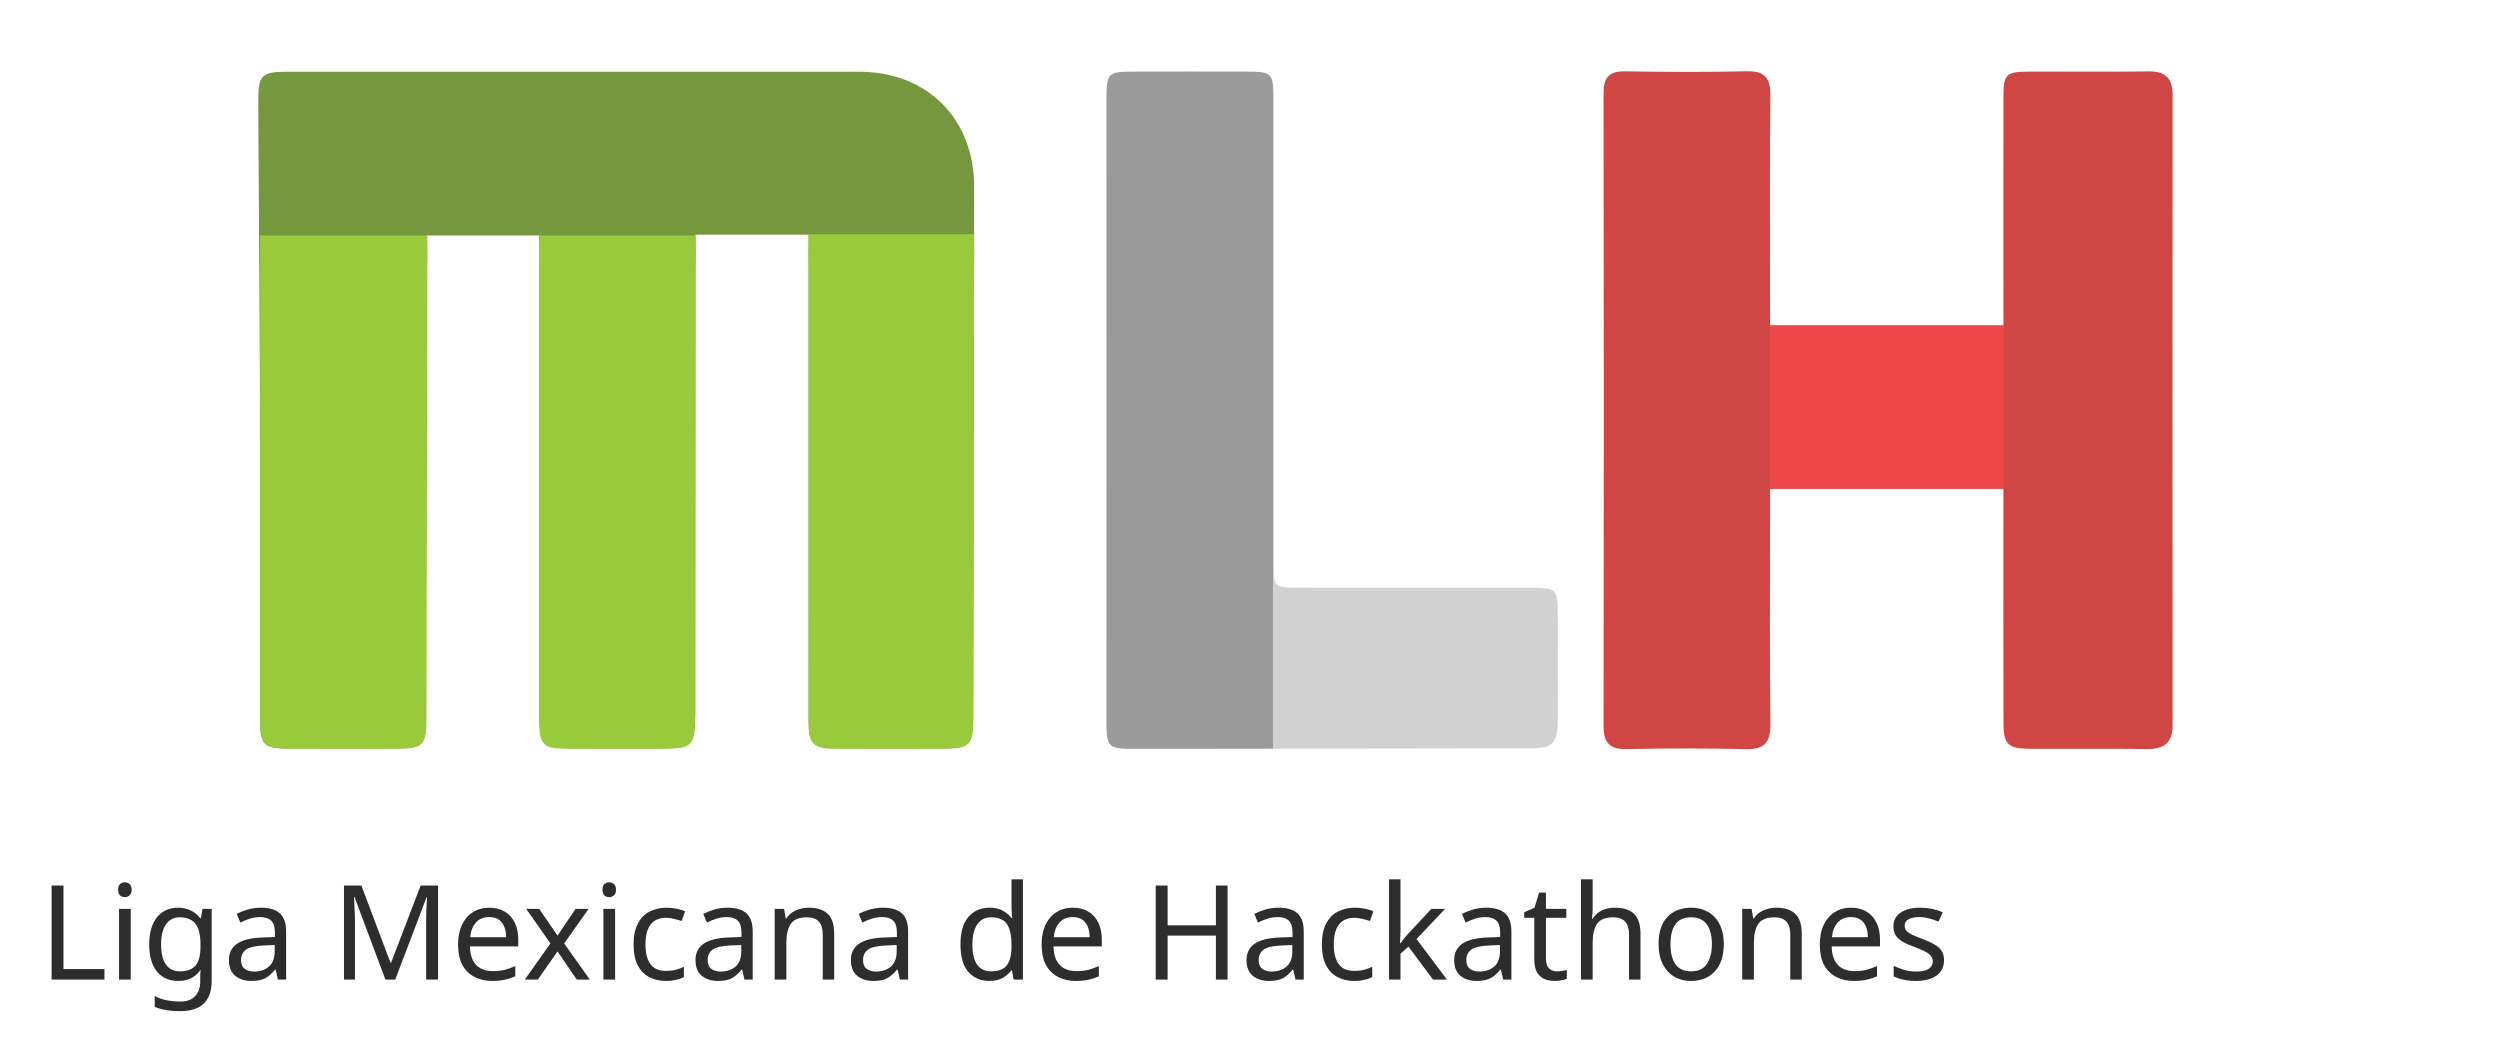
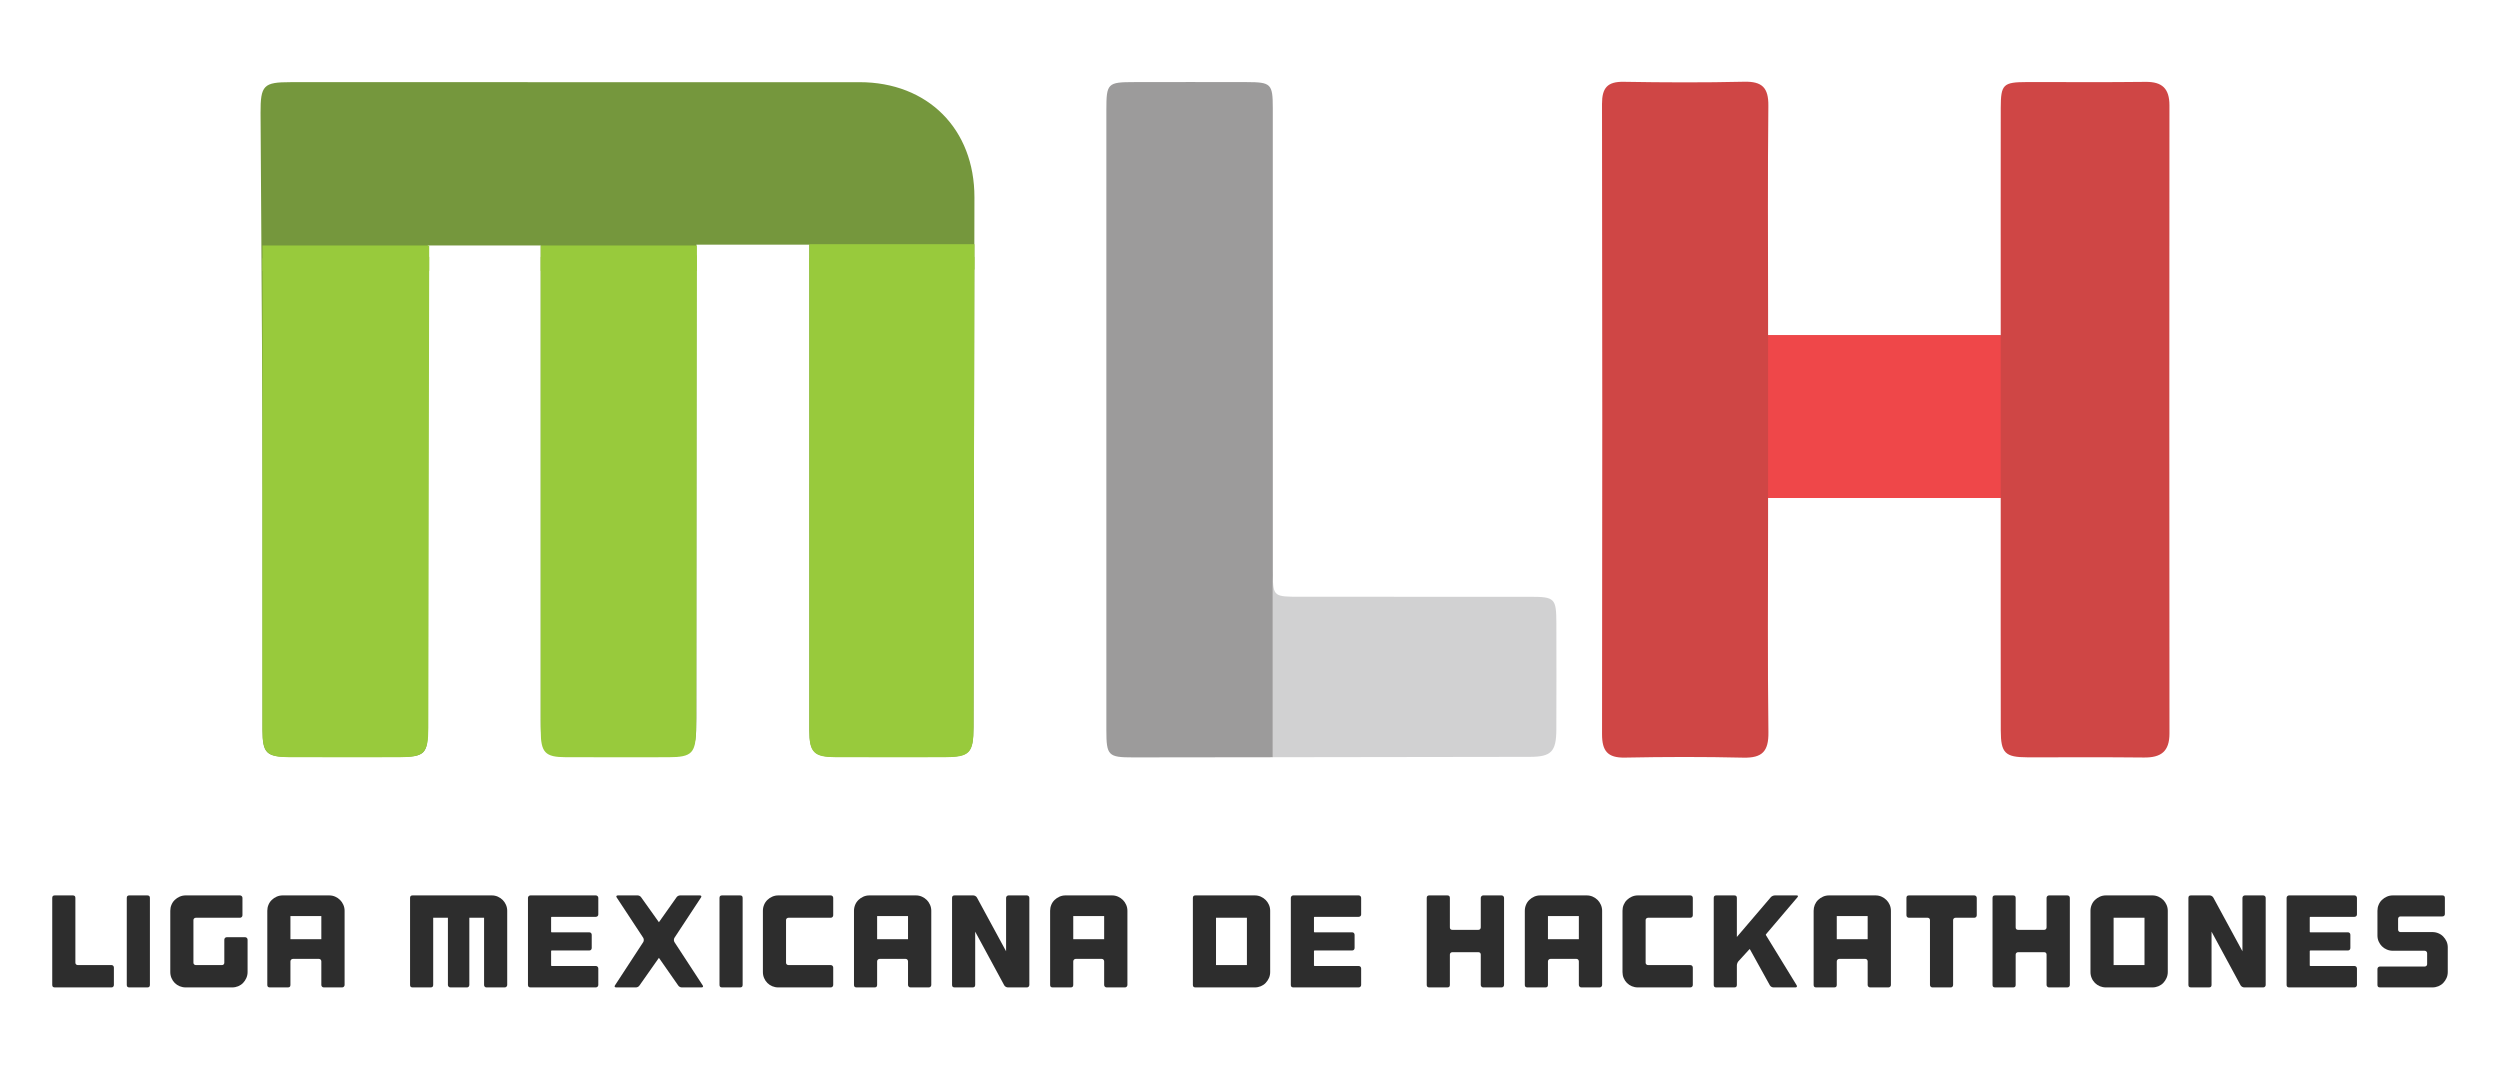
- <svg xmlns="http://www.w3.org/2000/svg" version="1.1" id="Layer_1" x="0px" y="0px" width="170.667px" height="71.833px" viewBox="0 0 170.667 71.833" enable-background="new 0 0 170.667 71.833" xml:space="preserve">
+ <svg xmlns="http://www.w3.org/2000/svg" version="1.1" id="svg4472" x="0px" y="0px" width="622px" height="266px" viewBox="74.685 0 622 266" enable-background="new 74.685 0 622 266" xml:space="preserve">
  <g>
    <g>
      <g>
-         <path fill-rule="evenodd" clip-rule="evenodd" fill="#9C9B9B" d="M86.931,38.301c0-10.547,0.002-21.096-0.002-31.643     c-0.001-1.65-0.121-1.764-1.779-1.768c-2.569-0.007-5.139-0.005-7.708,0c-1.827,0.002-1.906,0.079-1.907,1.912     c-0.003,7.031-0.001,14.062-0.001,21.094c0,7.122-0.002,14.245,0.001,21.366c0.001,1.734,0.124,1.863,1.831,1.861     c3.188-0.002,6.378-0.008,9.567-0.012c0-4.148,0-8.295,0-12.443C86.931,38.555,86.931,38.434,86.931,38.301z" />
-         <path fill-rule="evenodd" clip-rule="evenodd" fill="#D1D1D2" d="M106.343,41.922c-0.005-1.682-0.11-1.793-1.759-1.795     c-5.273-0.006-10.548-0.002-15.82-0.002c-1.696-0.002-1.821-0.006-1.831-1.457c0,4.148,0,8.295,0,12.443     c5.87-0.008,11.74-0.014,17.609-0.025c1.451-0.004,1.793-0.359,1.799-1.863C106.352,46.789,106.35,44.355,106.343,41.922z" />
+         <path fill="#9C9B9B" d="M391.364,141.843c0-38.329,0.007-76.664-0.007-114.992c-0.008-5.998-0.44-6.412-6.468-6.425     c-9.336-0.027-18.675-0.02-28.013,0c-6.638,0.007-6.925,0.286-6.929,6.947c-0.011,25.552-0.004,51.104-0.004,76.658     c0,25.882-0.007,51.767,0.004,77.645c0.004,6.304,0.45,6.771,6.654,6.765c11.585-0.007,23.178-0.028,34.769-0.042     c0-15.075,0-30.146,0-45.221C391.364,142.766,391.364,142.326,391.364,141.843z" />
+         <path fill="#D1D1D2" d="M461.909,155.002c-0.021-6.111-0.404-6.516-6.395-6.522c-19.165-0.021-38.329-0.008-57.492-0.008     c-6.161-0.007-6.615-0.021-6.651-5.295c0,15.075,0,30.146,0,45.221c21.329-0.029,42.665-0.05,63.994-0.092     c5.273-0.016,6.516-1.307,6.537-6.772C461.938,172.689,461.931,163.846,461.909,155.002z" />
      </g>
      <g>
-         <path fill-rule="evenodd" clip-rule="evenodd" fill="#75973D" d="M55.198,16.02c-2.676,0-5.097,0-7.728,0     c0,0.576,0,1.096,0,1.617c0,10.279,0,20.557-0.001,30.834c0,2.412-0.213,2.621-2.608,2.623c-1.849,0-3.696,0-5.545,0     c-2.234-0.002-2.502-0.258-2.505-2.457c-0.004-4.777-0.001-9.557-0.001-14.334c0-5.545,0-11.091,0-16.636     c0-0.492,0-0.985,0-1.591c-2.574,0-5.061,0-7.728,0c0,0.622,0,1.192,0,1.764c0,10.414,0.001,20.826-0.001,31.24     c0,1.828-0.185,2.01-2.004,2.012c-2.479,0.004-4.959,0.008-7.438,0c-1.631-0.008-1.876-0.234-1.878-1.887     c-0.012-7.121,0.01-14.244-0.012-21.366c-0.021-6.941-0.085-13.881-0.12-20.82c-0.01-1.916,0.205-2.124,2.056-2.124     c12.982-0.001,25.966-0.004,38.948,0.001c4.677,0.002,7.876,3.204,7.87,7.887c-0.015,12.081-0.041,24.162-0.063,36.242     c-0.004,1.793-0.268,2.064-2.003,2.066c-2.479,0.004-4.959,0.008-7.438,0c-1.479-0.006-1.798-0.33-1.799-1.846     c-0.004-10.459-0.002-20.917-0.002-31.376C55.198,17.296,55.198,16.722,55.198,16.02z" />
-         <path fill-rule="evenodd" clip-rule="evenodd" fill="#98CA3C" d="M66.499,16.856C66.484,27.603,66.46,38.35,66.44,49.098     c-0.004,1.746-0.268,2.01-2.004,2.014c-2.479,0.002-4.958,0.006-7.438-0.002c-1.479-0.004-1.798-0.32-1.799-1.797     c-0.004-10.184-0.002-20.368-0.002-30.551c0-0.559,0-1.118,0-1.801" />
-         <path fill-rule="evenodd" clip-rule="evenodd" fill="#98CA3C" d="M47.5,16.754c-0.015,10.778-0.037,21.558-0.057,32.337     c-0.004,1.75-0.253,2.016-1.895,2.02c-2.345,0.002-4.689,0.006-7.035-0.002c-1.399-0.004-1.7-0.32-1.701-1.801     C36.808,39.094,36.81,28.88,36.81,18.666c0-0.56,0-1.121,0-1.807" />
-         <path fill-rule="evenodd" clip-rule="evenodd" fill="#98CA3C" d="M29.174,16.855c-0.015,10.748-0.038,21.494-0.06,32.242     c-0.004,1.746-0.271,2.01-2.023,2.014c-2.504,0.002-5.008,0.006-7.513-0.002c-1.494-0.004-1.816-0.32-1.816-1.797     c-0.004-10.184-0.002-20.368-0.002-30.551c0-0.559,0-1.118,0-1.801" />
-         <rect x="17.76" y="16.076" fill-rule="evenodd" clip-rule="evenodd" fill="#98CA3C" width="11.414" height="1.738" />
-         <rect x="36.81" y="16.076" fill-rule="evenodd" clip-rule="evenodd" fill="#98CA3C" width="10.689" height="1.738" />
-         <rect x="55.198" y="15.987" fill-rule="evenodd" clip-rule="evenodd" fill="#98CA3C" width="11.306" height="1.738" />
+         <path fill="#75973D" d="M276.042,60.872c-9.726,0-18.523,0-28.084,0c0,2.094,0,3.983,0,5.877c0,37.354,0,74.704-0.006,112.051     c0,8.766-0.773,9.525-9.478,9.533c-6.718,0-13.431,0-20.15,0c-8.118-0.008-9.093-0.938-9.103-8.93     c-0.015-17.36-0.004-34.729-0.004-52.09c0-20.152,0-40.307,0-60.458c0-1.789,0-3.579,0-5.781c-9.354,0-18.393,0-28.084,0     c0,2.261,0,4.332,0,6.409c0,37.846,0.003,75.685-0.004,113.53c0,6.644-0.673,7.304-7.282,7.311     c-9.009,0.015-18.021,0.028-27.03,0c-5.929-0.028-6.817-0.852-6.826-6.855c-0.043-25.88,0.037-51.766-0.043-77.648     c-0.076-25.224-0.309-50.444-0.437-75.661c-0.035-6.963,0.745-7.719,7.473-7.719c47.177-0.004,94.361-0.014,141.539,0.004     c16.997,0.007,28.622,11.644,28.601,28.663c-0.055,43.904-0.149,87.808-0.229,131.708c-0.015,6.515-0.975,7.495-7.279,7.502     c-9.009,0.021-18.021,0.035-27.03,0c-5.375-0.021-6.533-1.2-6.537-6.707c-0.016-38.01-0.007-76.011-0.007-114.02     C276.042,65.508,276.042,63.424,276.042,60.872z" />
+         <path fill="#98CA3C" d="M317.11,63.91c-0.056,39.056-0.143,78.11-0.215,117.169c-0.015,6.346-0.975,7.305-7.282,7.318     c-9.01,0.007-18.018,0.021-27.03-0.007c-5.375-0.014-6.534-1.164-6.537-6.53c-0.016-37.009-0.009-74.019-0.009-111.023     c0-2.032,0-4.063,0-6.546" />
+         <path fill="#98CA3C" d="M248.066,63.539c-0.056,39.169-0.136,78.346-0.208,117.512c-0.014,6.359-0.919,7.333-6.887,7.347     c-8.521,0.007-17.04,0.021-25.564-0.007c-5.086-0.014-6.179-1.164-6.183-6.544c-0.014-37.122-0.007-74.241-0.007-111.359     c0-2.036,0-4.074,0-6.567" />
+         <path fill="#98CA3C" d="M181.467,63.906c-0.053,39.06-0.137,78.113-0.218,117.173c-0.015,6.339-0.985,7.305-7.352,7.318     c-9.1,0.007-18.199,0.021-27.302-0.007c-5.43-0.014-6.6-1.164-6.6-6.53c-0.016-37.016-0.009-74.022-0.009-111.028     c0-2.03,0-4.062,0-6.544" />
+         <rect x="139.987" y="61.076" fill="#98CA3C" width="41.479" height="6.315" />
+         <rect x="209.218" y="61.076" fill="#98CA3C" width="38.845" height="6.315" />
+         <rect x="276.042" y="60.751" fill="#98CA3C" width="41.086" height="6.317" />
      </g>
      <g>
-         <path fill-rule="evenodd" clip-rule="evenodd" fill="#CF4645" d="M120.838,22.218c5.378,0,10.544,0,15.927,0     c0-0.589,0-1.111,0-1.635c0-4.643-0.005-9.286,0.003-13.928c0.003-1.614,0.161-1.763,1.798-1.767     c2.705-0.007,5.41,0.022,8.113-0.013c1.146-0.015,1.639,0.467,1.638,1.609c-0.011,14.334-0.012,28.668,0.001,43.002     c0.002,1.242-0.592,1.66-1.758,1.646c-2.658-0.033-5.318-0.004-7.978-0.014c-1.516-0.004-1.81-0.291-1.813-1.83     c-0.01-4.732-0.004-9.465-0.004-14.199c0-0.533,0-1.066,0-1.727c-5.318,0-10.512,0-15.927,0c0,0.529,0,1.051,0,1.574     c0,4.824-0.037,9.646,0.023,14.469c0.018,1.305-0.422,1.766-1.714,1.736c-2.702-0.064-5.409-0.057-8.112-0.004     c-1.188,0.023-1.567-0.459-1.565-1.607c0.022-14.379,0.023-28.758-0.001-43.137c-0.003-1.102,0.363-1.542,1.484-1.523     c2.749,0.046,5.5,0.058,8.248-0.005c1.232-0.028,1.67,0.408,1.656,1.647c-0.05,4.643-0.02,9.285-0.02,13.928     C120.838,20.974,120.838,21.508,120.838,22.218z" />
-         <rect x="120.838" y="22.218" fill-rule="evenodd" clip-rule="evenodd" fill="#EF4749" width="15.927" height="11.146" />
+         <path fill="#CF4645" d="M514.583,83.395c19.546,0,38.32,0,57.882,0c0-2.14,0-4.037,0-5.94c0-16.874-0.021-33.747,0.007-50.617     c0.015-5.865,0.589-6.406,6.537-6.42c9.83-0.026,19.661,0.08,29.484-0.048c4.167-0.055,5.955,1.696,5.948,5.847     c-0.035,52.091-0.042,104.182,0.007,156.275c0.007,4.515-2.15,6.033-6.388,5.977c-9.66-0.114-19.327-0.015-28.995-0.05     c-5.508-0.015-6.579-1.058-6.587-6.65c-0.035-17.192-0.014-34.396-0.014-51.599c0-1.936,0-3.874,0-6.276     c-19.327,0-38.2,0-57.882,0c0,1.923,0,3.82,0,5.721c0,17.53-0.136,35.055,0.085,52.58c0.063,4.741-1.533,6.416-6.232,6.31     c-9.816-0.234-19.654-0.206-29.478-0.015c-4.314,0.085-5.692-1.668-5.685-5.841c0.077-52.253,0.085-104.507-0.008-156.762     c-0.007-4.005,1.32-5.604,5.395-5.534c9.993,0.167,19.988,0.211,29.975-0.018c4.478-0.103,6.067,1.481,6.019,5.985     c-0.185,16.872-0.07,33.742-0.07,50.615C514.583,78.876,514.583,80.815,514.583,83.395z" />
+         <rect x="514.583" y="83.395" fill="#EF4749" width="57.882" height="40.508" />
      </g>
    </g>
-     <text transform="matrix(1 0 0 1 2.6465 66.8721)" fill="#2D2D2D" font-family="'Outage-Regular'" font-size="9">Liga Mexicana de Hackathones</text>
+     <g enable-background="new    ">
+       <path fill="#2D2D2D" d="M102.431,240.112c0.176,0,0.316,0.056,0.426,0.177c0.108,0.121,0.164,0.271,0.164,0.44v4.323    c0,0.17-0.056,0.319-0.164,0.439c-0.109,0.12-0.25,0.178-0.426,0.178H88.303c-0.415,0-0.621-0.206-0.621-0.617v-21.656    c0-0.412,0.206-0.618,0.621-0.618h4.513c0.415,0,0.623,0.206,0.623,0.618v16.127c0,0.177,0.059,0.319,0.179,0.425    c0.119,0.107,0.267,0.164,0.442,0.164H102.431z" />
+       <path fill="#2D2D2D" d="M111.983,245.053c0,0.411-0.208,0.617-0.623,0.617h-4.513c-0.415,0-0.621-0.206-0.621-0.617v-21.656    c0-0.412,0.206-0.618,0.621-0.618h4.513c0.415,0,0.623,0.206,0.623,0.618V245.053z" />
+       <path fill="#2D2D2D" d="M136.102,233.355c0.12,0.12,0.181,0.269,0.181,0.446v8.042c0,0.525-0.104,1.021-0.31,1.491    c-0.208,0.468-0.481,0.873-0.818,1.228c-0.339,0.348-0.742,0.617-1.211,0.816c-0.47,0.191-0.965,0.291-1.488,0.291h-11.578    c-0.523,0-1.019-0.1-1.487-0.291c-0.47-0.199-0.878-0.469-1.228-0.816c-0.349-0.354-0.621-0.76-0.816-1.228    c-0.197-0.47-0.295-0.966-0.295-1.491v-15.239c0-0.524,0.098-1.021,0.295-1.49c0.195-0.469,0.468-0.873,0.816-1.206    c0.35-0.342,0.758-0.611,1.228-0.823c0.469-0.206,0.964-0.307,1.487-0.307h13.509c0.174,0,0.321,0.058,0.439,0.179    c0.121,0.12,0.182,0.27,0.182,0.439v4.315c0,0.178-0.061,0.327-0.182,0.447c-0.118,0.121-0.266,0.178-0.439,0.178h-10.957    c-0.176,0-0.323,0.057-0.442,0.163c-0.121,0.106-0.179,0.248-0.179,0.426v10.598c0,0.177,0.058,0.319,0.179,0.425    c0.119,0.107,0.267,0.164,0.442,0.164h6.475c0.176,0,0.315-0.057,0.426-0.164c0.108-0.105,0.163-0.248,0.163-0.425v-5.722    c0-0.178,0.061-0.326,0.182-0.446c0.118-0.121,0.266-0.179,0.439-0.179h4.548C135.835,233.177,135.982,233.234,136.102,233.355z" />
+       <path fill="#2D2D2D" d="M156.595,222.778c0.523,0,1.019,0.101,1.486,0.307c0.469,0.212,0.873,0.481,1.211,0.823    c0.339,0.333,0.61,0.737,0.817,1.206c0.208,0.469,0.312,0.966,0.312,1.49v18.448c0,0.17-0.061,0.319-0.18,0.439    c-0.121,0.12-0.269,0.178-0.441,0.178h-4.547c-0.176,0-0.322-0.058-0.441-0.178c-0.121-0.12-0.18-0.27-0.18-0.439v-5.856    c0-0.177-0.055-0.319-0.163-0.439c-0.11-0.121-0.252-0.186-0.426-0.186h-6.477c-0.175,0-0.321,0.064-0.44,0.186    c-0.12,0.12-0.181,0.263-0.181,0.439v5.856c0,0.411-0.208,0.617-0.621,0.617h-4.515c-0.413,0-0.621-0.206-0.621-0.617v-18.448    c0-0.524,0.098-1.021,0.295-1.49c0.196-0.469,0.469-0.873,0.817-1.206c0.349-0.342,0.758-0.611,1.227-0.823    c0.469-0.206,0.966-0.307,1.489-0.307H156.595z M154.632,233.667v-5.756h-7.687v5.756H154.632z" />
+       <path fill="#2D2D2D" d="M198.537,223.085c0.469,0.212,0.873,0.481,1.214,0.823c0.334,0.333,0.61,0.737,0.816,1.206    s0.312,0.966,0.312,1.49v18.448c0,0.17-0.064,0.319-0.185,0.439c-0.121,0.12-0.263,0.178-0.44,0.178h-4.542    c-0.178,0-0.319-0.058-0.427-0.178c-0.113-0.12-0.162-0.27-0.162-0.439v-16.716h-3.667v16.716c0,0.17-0.053,0.319-0.163,0.439    c-0.108,0.12-0.25,0.178-0.424,0.178h-4.122c-0.174,0-0.321-0.058-0.442-0.178c-0.118-0.12-0.179-0.27-0.179-0.439v-16.716h-3.662    v16.716c0,0.411-0.208,0.617-0.623,0.617h-4.513c-0.415,0-0.621-0.206-0.621-0.617v-21.656c0-0.412,0.206-0.618,0.621-0.618    h19.725C197.572,222.778,198.069,222.879,198.537,223.085z" />
+       <path fill="#2D2D2D" d="M223.362,222.957c0.12,0.12,0.181,0.27,0.181,0.439v1.867v0.979v1.277c0,0.171-0.061,0.312-0.181,0.426    c-0.121,0.106-0.267,0.164-0.44,0.164h-2.324h-6.804h-1.831c-0.106,0-0.163,0.049-0.163,0.163v3.562    c0,0.085,0.057,0.128,0.163,0.128h9.355c0.173,0,0.315,0.063,0.425,0.185c0.11,0.121,0.164,0.263,0.164,0.439v3.272    c0,0.171-0.054,0.32-0.164,0.439c-0.109,0.121-0.252,0.179-0.425,0.179h-9.355c-0.106,0-0.163,0.056-0.163,0.163v1.604v0.035    v1.896c0,0.113,0.057,0.164,0.163,0.164h1.373h7.393h2.193c0.174,0,0.319,0.063,0.44,0.177c0.12,0.121,0.181,0.27,0.181,0.447    v1.306v1.704v1.079c0,0.17-0.061,0.319-0.181,0.439c-0.121,0.12-0.267,0.178-0.44,0.178h-1.867h-12.428h-1.963    c-0.411,0-0.62-0.206-0.62-0.617v-1.115v-18.973v-1.568c0-0.17,0.06-0.319,0.181-0.439c0.12-0.121,0.266-0.179,0.439-0.179h2.389    h12.822h1.047C223.096,222.778,223.241,222.836,223.362,222.957z" />
+       <path fill="#2D2D2D" d="M249.577,245.527c-0.066,0.092-0.184,0.143-0.361,0.143h-4.904c-0.174,0-0.348-0.051-0.522-0.143    c-0.177-0.099-0.305-0.227-0.394-0.376l-4.773-6.842l-4.809,6.842c-0.089,0.149-0.22,0.277-0.394,0.376    c-0.174,0.092-0.348,0.143-0.521,0.143h-4.908c-0.175,0-0.295-0.051-0.359-0.143c-0.063-0.099-0.042-0.227,0.064-0.376    l7.034-10.768c0.085-0.148,0.131-0.326,0.131-0.518c0-0.199-0.046-0.369-0.131-0.525l-6.608-10.044    c-0.109-0.149-0.131-0.276-0.063-0.376c0.063-0.092,0.185-0.143,0.358-0.143h4.908c0.173,0,0.348,0.051,0.521,0.143    c0.174,0.1,0.305,0.227,0.394,0.376l4.383,6.154l4.348-6.154c0.089-0.149,0.22-0.276,0.395-0.376    c0.173-0.092,0.347-0.143,0.521-0.143h4.908c0.174,0,0.294,0.051,0.358,0.143c0.063,0.1,0.042,0.227-0.064,0.376l-6.608,10.044    c-0.088,0.156-0.131,0.326-0.131,0.525c0,0.191,0.043,0.369,0.131,0.518l7.031,10.768    C249.62,245.301,249.642,245.429,249.577,245.527z" />
+       <path fill="#2D2D2D" d="M259.454,245.053c0,0.411-0.206,0.617-0.621,0.617h-4.514c-0.411,0-0.621-0.206-0.621-0.617v-21.656    c0-0.412,0.21-0.618,0.621-0.618h4.514c0.415,0,0.621,0.206,0.621,0.618V245.053z" />
+       <path fill="#2D2D2D" d="M270.428,228.5c-0.121,0.106-0.178,0.248-0.178,0.426v10.598c0,0.177,0.057,0.319,0.178,0.425    c0.121,0.107,0.27,0.164,0.443,0.164h10.498c0.174,0,0.322,0.056,0.443,0.177c0.117,0.121,0.178,0.271,0.178,0.44v4.323    c0,0.17-0.061,0.319-0.178,0.439c-0.121,0.12-0.27,0.178-0.443,0.178h-6.835h-5.625h-0.59c-0.525,0-1.019-0.1-1.486-0.291    c-0.473-0.199-0.88-0.469-1.229-0.816c-0.348-0.354-0.621-0.76-0.815-1.228c-0.199-0.47-0.295-0.966-0.295-1.491v-0.589v-2.385    v-7.623v-2.122v-2.521c0-0.524,0.096-1.021,0.295-1.49c0.194-0.469,0.468-0.873,0.815-1.206c0.349-0.342,0.756-0.611,1.229-0.823    c0.468-0.206,0.961-0.307,1.486-0.307h0.59h12.46c0.174,0,0.322,0.058,0.443,0.179c0.117,0.12,0.178,0.27,0.178,0.439v4.315    c0,0.178-0.061,0.327-0.178,0.447c-0.121,0.121-0.27,0.178-0.443,0.178h-10.498C270.697,228.337,270.549,228.394,270.428,228.5z" />
+       <path fill="#2D2D2D" d="M302.563,222.778c0.521,0,1.019,0.101,1.486,0.307c0.469,0.212,0.873,0.481,1.21,0.823    c0.337,0.333,0.611,0.737,0.82,1.206c0.206,0.469,0.309,0.966,0.309,1.49v18.448c0,0.17-0.06,0.319-0.181,0.439    c-0.117,0.12-0.267,0.178-0.44,0.178h-4.546c-0.174,0-0.323-0.058-0.44-0.178c-0.12-0.12-0.181-0.27-0.181-0.439v-5.856    c0-0.177-0.057-0.319-0.163-0.439c-0.11-0.121-0.252-0.186-0.426-0.186h-6.477c-0.175,0-0.323,0.064-0.44,0.186    c-0.121,0.12-0.181,0.263-0.181,0.439v5.856c0,0.411-0.206,0.617-0.621,0.617h-4.515c-0.415,0-0.621-0.206-0.621-0.617v-18.448    c0-0.524,0.1-1.021,0.295-1.49s0.469-0.873,0.815-1.206c0.352-0.342,0.76-0.611,1.229-0.823c0.469-0.206,0.965-0.307,1.487-0.307    H302.563z M300.601,233.667v-5.756h-7.687v5.756H300.601z" />
+       <path fill="#2D2D2D" d="M330.61,222.957c0.117,0.12,0.177,0.27,0.177,0.439v21.656c0,0.17-0.06,0.319-0.177,0.439    c-0.121,0.12-0.27,0.178-0.443,0.178h-4.316h-0.394c-0.174,0-0.348-0.051-0.521-0.143c-0.178-0.099-0.306-0.227-0.395-0.376    l-7.229-13.352v13.253c0,0.411-0.206,0.617-0.621,0.617h-4.515c-0.411,0-0.621-0.206-0.621-0.617v-21.656    c0-0.412,0.21-0.618,0.621-0.618h4.646c0.174,0,0.349,0.051,0.525,0.143c0.174,0.1,0.302,0.227,0.391,0.376l7.261,13.38v-13.28    c0-0.17,0.061-0.319,0.182-0.439c0.117-0.121,0.266-0.179,0.439-0.179h4.547C330.341,222.778,330.489,222.836,330.61,222.957z" />
+       <path fill="#2D2D2D" d="M351.36,222.778c0.522,0,1.019,0.101,1.487,0.307c0.468,0.212,0.873,0.481,1.21,0.823    c0.337,0.333,0.61,0.737,0.82,1.206c0.205,0.469,0.309,0.966,0.309,1.49v18.448c0,0.17-0.061,0.319-0.181,0.439    c-0.118,0.12-0.267,0.178-0.44,0.178h-4.546c-0.174,0-0.323-0.058-0.44-0.178c-0.121-0.12-0.181-0.27-0.181-0.439v-5.856    c0-0.177-0.058-0.319-0.164-0.439c-0.109-0.121-0.252-0.186-0.426-0.186h-6.477c-0.174,0-0.323,0.064-0.44,0.186    c-0.12,0.12-0.181,0.263-0.181,0.439v5.856c0,0.411-0.205,0.617-0.621,0.617h-4.514c-0.415,0-0.621-0.206-0.621-0.617v-18.448    c0-0.524,0.1-1.021,0.294-1.49c0.195-0.469,0.469-0.873,0.816-1.206c0.352-0.342,0.76-0.611,1.228-0.823    c0.469-0.206,0.966-0.307,1.487-0.307H351.36z M349.398,233.667v-5.756h-7.688v5.756H349.398z" />
+       <path fill="#2D2D2D" d="M386.878,222.778c0.524,0,1.021,0.101,1.491,0.307c0.468,0.212,0.873,0.481,1.206,0.823    c0.341,0.333,0.61,0.737,0.824,1.206c0.206,0.469,0.305,0.966,0.305,1.49v15.239c0,0.525-0.099,1.021-0.305,1.491    c-0.214,0.468-0.483,0.873-0.824,1.228c-0.333,0.348-0.738,0.617-1.206,0.816c-0.471,0.191-0.967,0.291-1.491,0.291h-14.785    c-0.411,0-0.621-0.206-0.621-0.617v-21.656c0-0.412,0.21-0.618,0.621-0.618H386.878z M377.229,240.112h7.688v-11.775h-7.688    V240.112z" />
+       <path fill="#2D2D2D" d="M413.162,222.957c0.12,0.12,0.177,0.27,0.177,0.439v1.867v0.979v1.277c0,0.171-0.057,0.312-0.177,0.426    c-0.121,0.106-0.271,0.164-0.44,0.164h-2.328h-6.8h-1.831c-0.106,0-0.163,0.049-0.163,0.163v3.562    c0,0.085,0.057,0.128,0.163,0.128h9.355c0.17,0,0.312,0.063,0.425,0.185c0.106,0.121,0.164,0.263,0.164,0.439v3.272    c0,0.171-0.058,0.32-0.164,0.439c-0.113,0.121-0.255,0.179-0.425,0.179h-9.355c-0.106,0-0.163,0.056-0.163,0.163v1.604v0.035    v1.896c0,0.113,0.057,0.164,0.163,0.164h1.37h7.395h2.194c0.17,0,0.319,0.063,0.44,0.177c0.12,0.121,0.177,0.27,0.177,0.447v1.306    v1.704v1.079c0,0.17-0.057,0.319-0.177,0.439c-0.121,0.12-0.271,0.178-0.44,0.178h-1.867h-12.428h-1.967    c-0.412,0-0.617-0.206-0.617-0.617v-1.115v-18.973v-1.568c0-0.17,0.057-0.319,0.178-0.439c0.121-0.121,0.27-0.179,0.439-0.179    h2.393h12.818h1.051C412.892,222.778,413.041,222.836,413.162,222.957z" />
+       <path fill="#2D2D2D" d="M448.268,222.778c0.178,0,0.326,0.058,0.446,0.179c0.114,0.12,0.179,0.27,0.179,0.439v21.656    c0,0.17-0.064,0.319-0.179,0.439c-0.12,0.12-0.269,0.178-0.446,0.178h-4.543c-0.178,0-0.326-0.058-0.439-0.178    c-0.121-0.12-0.186-0.27-0.186-0.439v-7.56c0-0.171-0.05-0.312-0.163-0.426c-0.106-0.107-0.248-0.163-0.426-0.163h-6.473    c-0.178,0-0.319,0.056-0.44,0.163c-0.121,0.113-0.184,0.255-0.184,0.426v7.56c0,0.411-0.206,0.617-0.618,0.617h-4.515    c-0.412,0-0.625-0.206-0.625-0.617v-21.656c0-0.412,0.213-0.618,0.625-0.618h4.515c0.412,0,0.618,0.206,0.618,0.618v7.325    c0,0.418,0.212,0.624,0.624,0.624h6.473c0.178,0,0.319-0.057,0.426-0.177c0.113-0.121,0.163-0.27,0.163-0.447v-7.325    c0-0.17,0.064-0.319,0.186-0.439c0.113-0.121,0.262-0.179,0.439-0.179H448.268z" />
+       <path fill="#2D2D2D" d="M469.469,222.778c0.519,0,1.016,0.101,1.483,0.307c0.468,0.212,0.873,0.481,1.214,0.823    c0.333,0.333,0.61,0.737,0.816,1.206s0.312,0.966,0.312,1.49v18.448c0,0.17-0.063,0.319-0.184,0.439    c-0.114,0.12-0.264,0.178-0.44,0.178h-4.543c-0.177,0-0.326-0.058-0.44-0.178c-0.121-0.12-0.184-0.27-0.184-0.439v-5.856    c0-0.177-0.057-0.319-0.164-0.439c-0.106-0.121-0.248-0.186-0.426-0.186h-6.473c-0.178,0-0.327,0.064-0.44,0.186    c-0.12,0.12-0.185,0.263-0.185,0.439v5.856c0,0.411-0.206,0.617-0.618,0.617h-4.514c-0.418,0-0.624-0.206-0.624-0.617v-18.448    c0-0.524,0.099-1.021,0.298-1.49c0.192-0.469,0.468-0.873,0.816-1.206c0.348-0.342,0.76-0.611,1.228-0.823    c0.468-0.206,0.965-0.307,1.483-0.307H469.469z M467.503,233.667v-5.756h-7.688v5.756H467.503z" />
+       <path fill="#2D2D2D" d="M484.296,228.5c-0.12,0.106-0.178,0.248-0.178,0.426v10.598c0,0.177,0.058,0.319,0.178,0.425    c0.12,0.107,0.27,0.164,0.439,0.164h10.498c0.178,0,0.326,0.056,0.447,0.177c0.113,0.121,0.177,0.271,0.177,0.44v4.323    c0,0.17-0.063,0.319-0.177,0.439c-0.121,0.12-0.27,0.178-0.447,0.178h-6.835h-5.621h-0.59c-0.525,0-1.022-0.1-1.49-0.291    c-0.468-0.199-0.88-0.469-1.228-0.816c-0.349-0.354-0.617-0.76-0.816-1.228c-0.199-0.47-0.291-0.966-0.291-1.491v-0.589v-2.385    v-7.623v-2.122v-2.521c0-0.524,0.092-1.021,0.291-1.49s0.468-0.873,0.816-1.206c0.348-0.342,0.76-0.611,1.228-0.823    c0.468-0.206,0.965-0.307,1.49-0.307h0.59h12.456c0.178,0,0.326,0.058,0.447,0.179c0.113,0.12,0.177,0.27,0.177,0.439v4.315    c0,0.178-0.063,0.327-0.177,0.447c-0.121,0.121-0.27,0.178-0.447,0.178h-10.498C484.565,228.337,484.416,228.394,484.296,228.5z" />
+       <path fill="#2D2D2D" d="M514.078,232.425c-0.063,0.064-0.077,0.143-0.035,0.228l7.659,12.499c0.085,0.149,0.092,0.277,0.027,0.376    c-0.063,0.092-0.185,0.143-0.361,0.143h-5.424c-0.177,0-0.354-0.051-0.524-0.143c-0.178-0.099-0.306-0.227-0.391-0.376    l-4.939-8.929c-0.071-0.113-0.121-0.121-0.163-0.035l-2.72,2.974c-0.105,0.113-0.198,0.27-0.275,0.476    c-0.079,0.206-0.114,0.397-0.114,0.574v4.842c0,0.411-0.206,0.617-0.625,0.617h-4.515c-0.411,0-0.616-0.206-0.616-0.617v-21.656    c0-0.412,0.205-0.618,0.616-0.618h4.515c0.419,0,0.625,0.206,0.625,0.618v9.717l8.439-9.88c0.105-0.128,0.263-0.241,0.454-0.326    c0.198-0.086,0.383-0.129,0.561-0.129h5.431c0.17,0,0.275,0.043,0.305,0.129c0.035,0.085,0,0.198-0.114,0.326L514.078,232.425z" />
+       <path fill="#2D2D2D" d="M541.319,222.778c0.525,0,1.022,0.101,1.491,0.307c0.468,0.212,0.873,0.481,1.206,0.823    c0.341,0.333,0.611,0.737,0.824,1.206c0.205,0.469,0.305,0.966,0.305,1.49v18.448c0,0.17-0.057,0.319-0.178,0.439    c-0.12,0.12-0.27,0.178-0.44,0.178h-4.549c-0.171,0-0.32-0.058-0.44-0.178s-0.178-0.27-0.178-0.439v-5.856    c0-0.177-0.057-0.319-0.163-0.439c-0.114-0.121-0.255-0.186-0.426-0.186h-6.48c-0.17,0-0.318,0.064-0.439,0.186    c-0.121,0.12-0.178,0.263-0.178,0.439v5.856c0,0.411-0.206,0.617-0.625,0.617h-4.514c-0.412,0-0.618-0.206-0.618-0.617v-18.448    c0-0.524,0.1-1.021,0.291-1.49c0.199-0.469,0.469-0.873,0.817-1.206c0.354-0.342,0.759-0.611,1.228-0.823    c0.468-0.206,0.965-0.307,1.49-0.307H541.319z M539.36,233.667v-5.756h-7.687v5.756H539.36z" />
+       <path fill="#2D2D2D" d="M566.503,227.712c0,0.178-0.057,0.327-0.178,0.447c-0.121,0.121-0.27,0.178-0.439,0.178h-4.649    c-0.17,0-0.319,0.057-0.44,0.163s-0.178,0.248-0.178,0.426v16.127c0,0.17-0.056,0.319-0.163,0.439    c-0.113,0.12-0.248,0.178-0.426,0.178h-4.549c-0.172,0-0.32-0.058-0.44-0.178c-0.121-0.12-0.178-0.27-0.178-0.439v-16.127    c0-0.178-0.057-0.319-0.163-0.426c-0.113-0.106-0.248-0.163-0.426-0.163h-4.643c-0.177,0-0.326-0.057-0.447-0.178    c-0.12-0.12-0.177-0.27-0.177-0.447v-4.315c0-0.412,0.206-0.618,0.624-0.618h4.643h1.207h4.549h1.207h4.649    c0.17,0,0.318,0.058,0.439,0.179c0.121,0.12,0.178,0.27,0.178,0.439V227.712z" />
+       <path fill="#2D2D2D" d="M589.038,222.778c0.178,0,0.327,0.058,0.447,0.179c0.114,0.12,0.178,0.27,0.178,0.439v21.656    c0,0.17-0.063,0.319-0.178,0.439c-0.12,0.12-0.27,0.178-0.447,0.178h-4.542c-0.178,0-0.327-0.058-0.44-0.178    c-0.12-0.12-0.185-0.27-0.185-0.439v-7.56c0-0.171-0.05-0.312-0.163-0.426c-0.106-0.107-0.249-0.163-0.426-0.163h-6.474    c-0.177,0-0.318,0.056-0.439,0.163c-0.121,0.113-0.186,0.255-0.186,0.426v7.56c0,0.411-0.205,0.617-0.617,0.617h-4.514    c-0.412,0-0.625-0.206-0.625-0.617v-21.656c0-0.412,0.213-0.618,0.625-0.618h4.514c0.412,0,0.617,0.206,0.617,0.618v7.325    c0,0.418,0.213,0.624,0.625,0.624h6.474c0.177,0,0.319-0.057,0.426-0.177c0.113-0.121,0.163-0.27,0.163-0.447v-7.325    c0-0.17,0.064-0.319,0.185-0.439c0.113-0.121,0.263-0.179,0.44-0.179H589.038z" />
+       <path fill="#2D2D2D" d="M610.204,222.778c0.518,0,1.015,0.101,1.483,0.307c0.469,0.212,0.873,0.481,1.214,0.823    c0.334,0.333,0.609,0.737,0.815,1.206s0.313,0.966,0.313,1.49v15.239c0,0.525-0.107,1.021-0.313,1.491    c-0.206,0.468-0.481,0.873-0.815,1.228c-0.341,0.348-0.745,0.617-1.214,0.816c-0.469,0.191-0.966,0.291-1.483,0.291h-11.583    c-0.519,0-1.016-0.1-1.484-0.291c-0.468-0.199-0.88-0.469-1.228-0.816c-0.348-0.354-0.625-0.76-0.816-1.228    c-0.198-0.47-0.298-0.966-0.298-1.491v-15.239c0-0.524,0.1-1.021,0.298-1.49c0.191-0.469,0.469-0.873,0.816-1.206    c0.348-0.342,0.76-0.611,1.228-0.823c0.469-0.206,0.966-0.307,1.484-0.307H610.204z M608.238,228.337h-7.688v11.775h7.688V228.337    z" />
+       <path fill="#2D2D2D" d="M638.212,222.957c0.121,0.12,0.177,0.27,0.177,0.439v21.656c0,0.17-0.056,0.319-0.177,0.439    s-0.27,0.178-0.439,0.178h-4.315h-0.398c-0.17,0-0.348-0.051-0.518-0.143c-0.177-0.099-0.305-0.227-0.397-0.376l-7.226-13.352    v13.253c0,0.411-0.206,0.617-0.624,0.617h-4.515c-0.412,0-0.618-0.206-0.618-0.617v-21.656c0-0.412,0.206-0.618,0.618-0.618h4.649    c0.17,0,0.347,0.051,0.524,0.143c0.171,0.1,0.299,0.227,0.391,0.376l7.261,13.38v-13.28c0-0.17,0.058-0.319,0.178-0.439    c0.121-0.121,0.27-0.179,0.439-0.179h4.551C637.942,222.778,638.091,222.836,638.212,222.957z" />
+       <path fill="#2D2D2D" d="M660.911,222.957c0.121,0.12,0.184,0.27,0.184,0.439v1.867v0.979v1.277c0,0.171-0.062,0.312-0.184,0.426    c-0.121,0.106-0.263,0.164-0.44,0.164h-2.321h-6.807h-1.831c-0.106,0-0.163,0.049-0.163,0.163v3.562    c0,0.085,0.057,0.128,0.163,0.128h9.355c0.177,0,0.318,0.063,0.426,0.185c0.113,0.121,0.163,0.263,0.163,0.439v3.272    c0,0.171-0.05,0.32-0.163,0.439c-0.107,0.121-0.249,0.179-0.426,0.179h-9.355c-0.106,0-0.163,0.056-0.163,0.163v1.604v0.035v1.896    c0,0.113,0.057,0.164,0.163,0.164h1.377h7.389h2.193c0.178,0,0.319,0.063,0.44,0.177c0.121,0.121,0.184,0.27,0.184,0.447v1.306    v1.704v1.079c0,0.17-0.062,0.319-0.184,0.439s-0.263,0.178-0.44,0.178h-1.867h-12.428h-1.958c-0.412,0-0.626-0.206-0.626-0.617    v-1.115v-18.973v-1.568c0-0.17,0.064-0.319,0.185-0.439c0.121-0.121,0.263-0.179,0.441-0.179h2.384h12.826h1.043    C660.648,222.778,660.79,222.836,660.911,222.957z" />
+       <path fill="#2D2D2D" d="M681.353,232.198c0.468,0.19,0.873,0.468,1.207,0.815c0.34,0.349,0.61,0.753,0.823,1.207    c0.206,0.462,0.305,0.951,0.305,1.477v6.146c0,0.525-0.099,1.021-0.305,1.491c-0.213,0.468-0.483,0.873-0.823,1.228    c-0.334,0.348-0.739,0.617-1.207,0.816c-0.469,0.191-0.965,0.291-1.491,0.291h-13.045c-0.419,0-0.624-0.206-0.624-0.617v-3.961    c0-0.17,0.056-0.319,0.177-0.44s0.27-0.177,0.447-0.177h11.115c0.177,0,0.326-0.058,0.447-0.164    c0.113-0.113,0.177-0.255,0.177-0.426v-2.719c0-0.17-0.063-0.318-0.177-0.439c-0.121-0.121-0.271-0.178-0.447-0.178h-7.914    c-0.525,0-1.016-0.1-1.483-0.298c-0.476-0.198-0.88-0.469-1.228-0.816c-0.349-0.348-0.626-0.752-0.816-1.214    c-0.199-0.454-0.298-0.943-0.298-1.47v-6.146c0-0.524,0.099-1.021,0.298-1.49c0.19-0.469,0.468-0.873,0.816-1.206    c0.348-0.342,0.752-0.611,1.228-0.823c0.468-0.206,0.958-0.307,1.483-0.307h12.329c0.418,0,0.624,0.206,0.624,0.618v4.024    c0,0.178-0.063,0.32-0.177,0.426c-0.121,0.106-0.271,0.163-0.447,0.163h-10.435c-0.17,0-0.312,0.058-0.419,0.178    c-0.113,0.12-0.163,0.27-0.163,0.44v2.654c0,0.171,0.05,0.32,0.163,0.439c0.107,0.121,0.249,0.179,0.419,0.179h7.949    C680.388,231.9,680.884,231.999,681.353,232.198z" />
+     </g>
  </g>
</svg>
